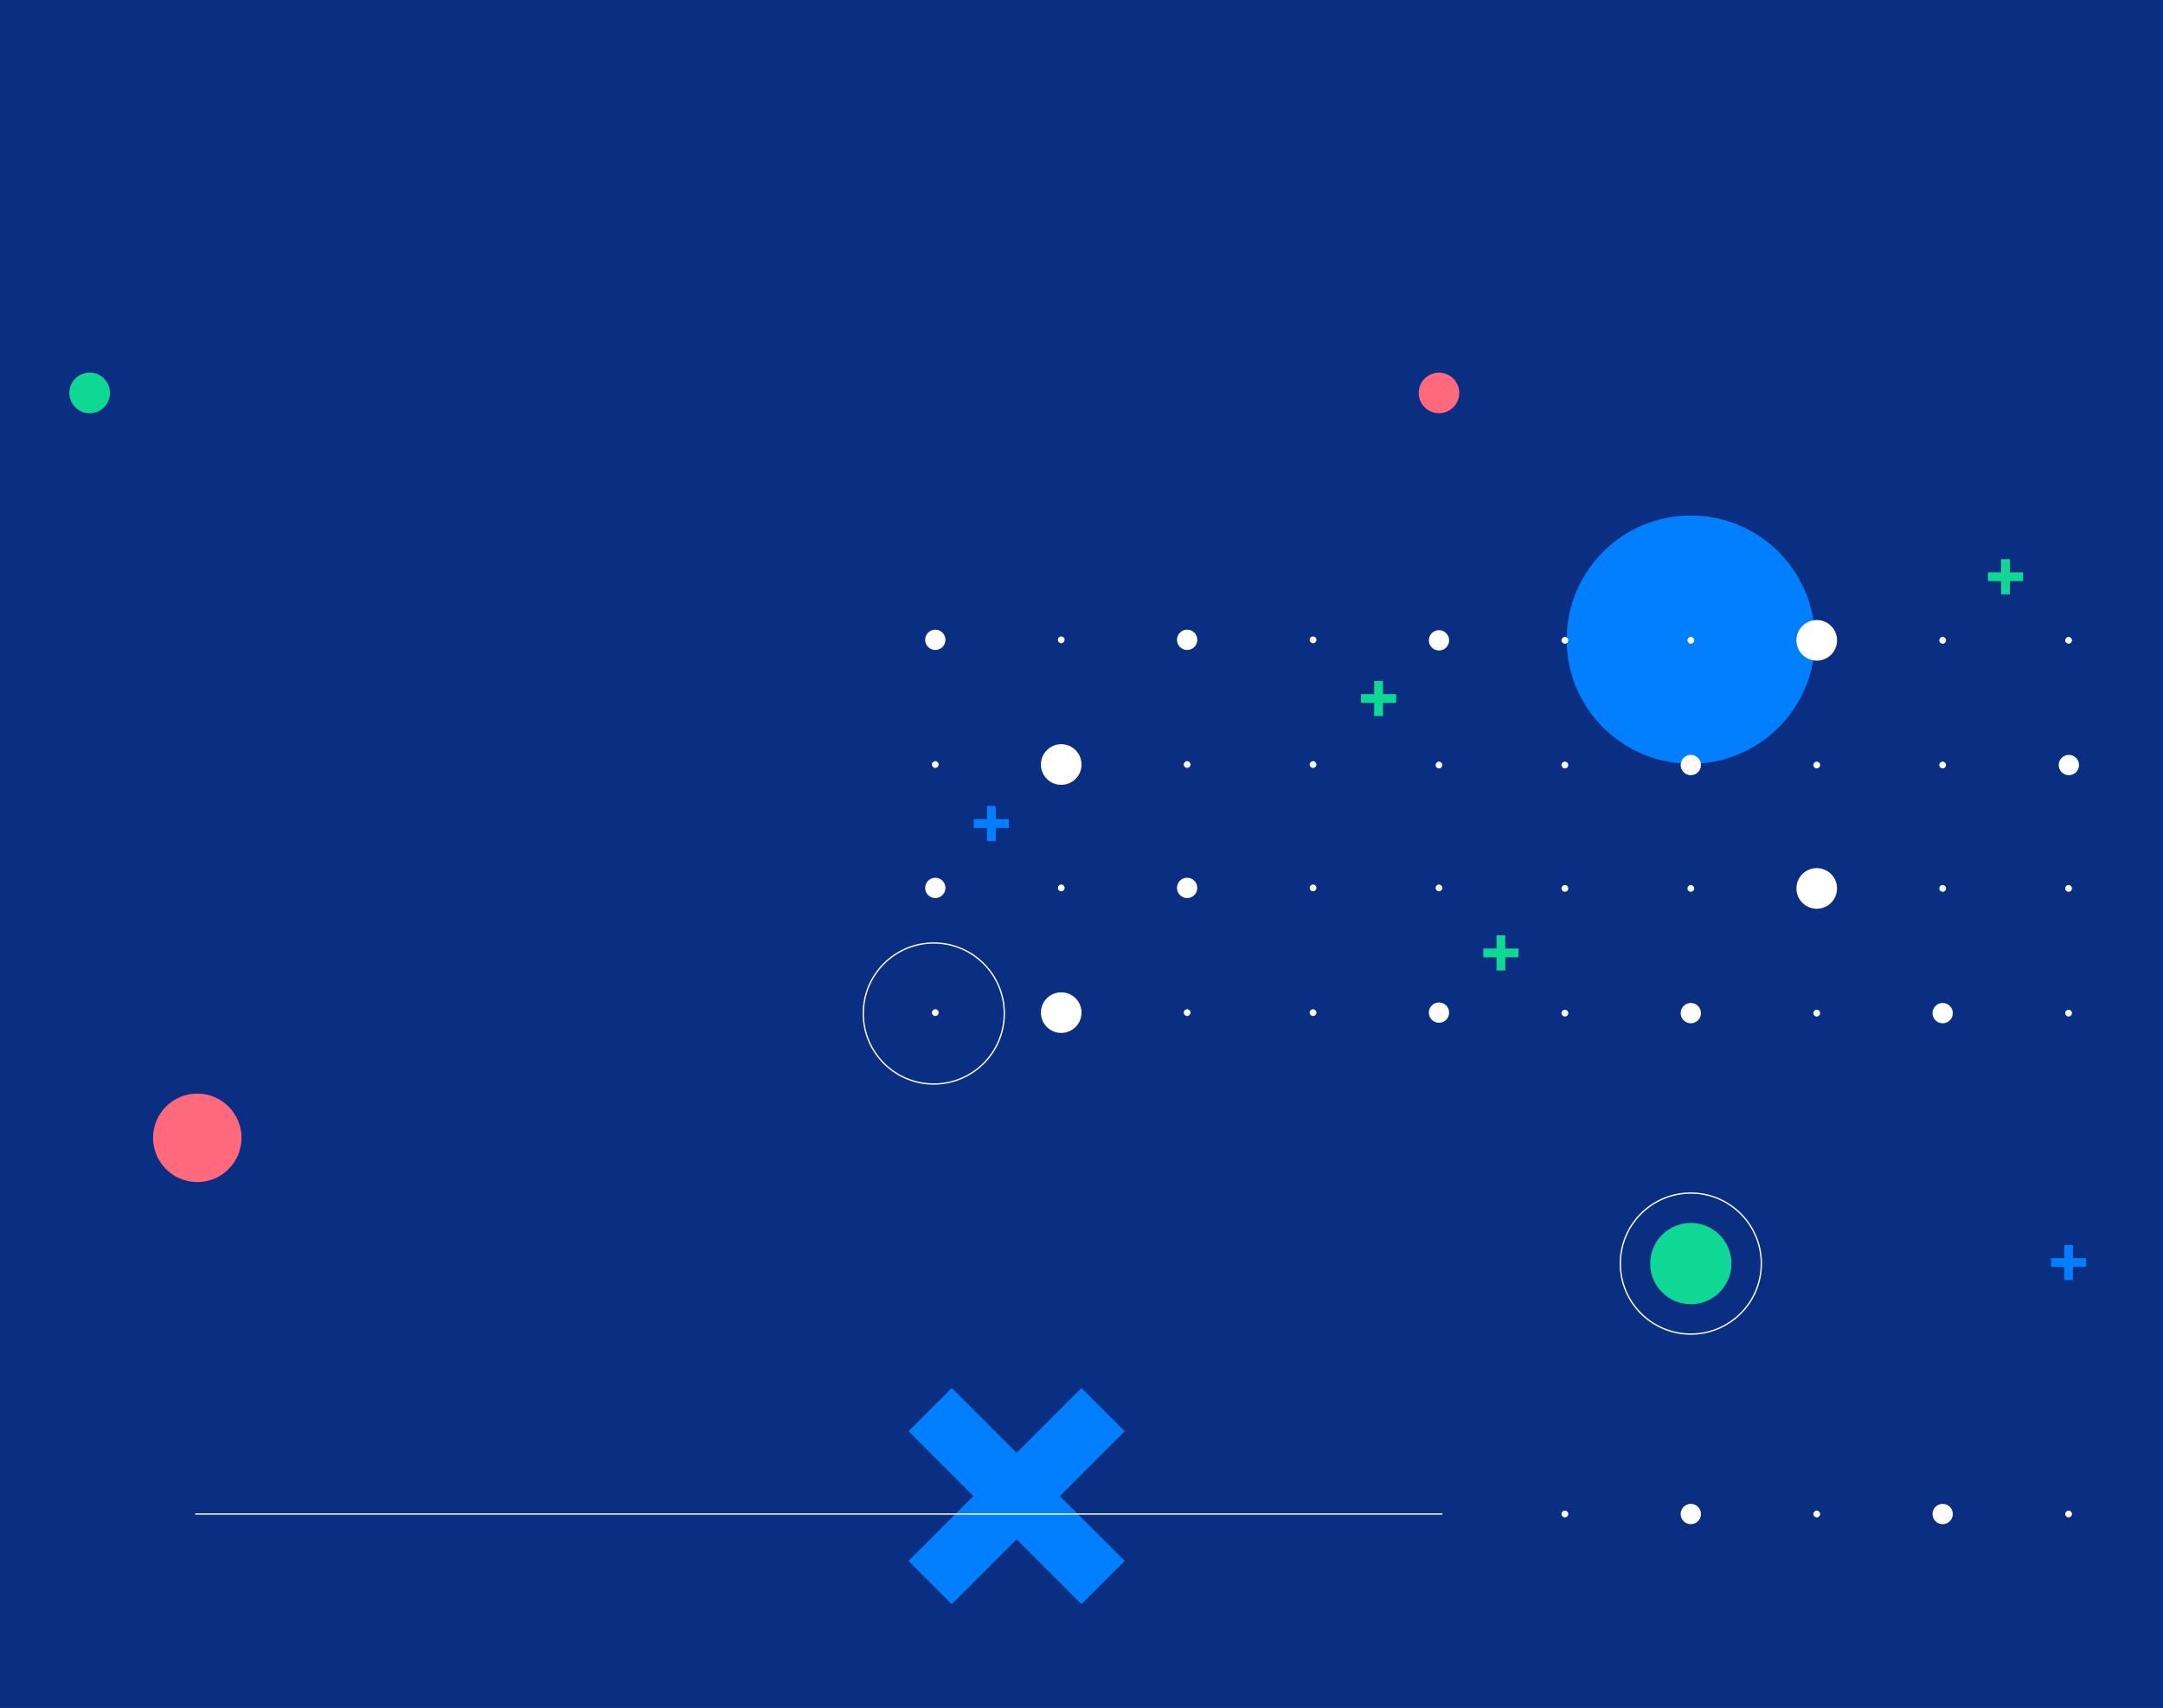
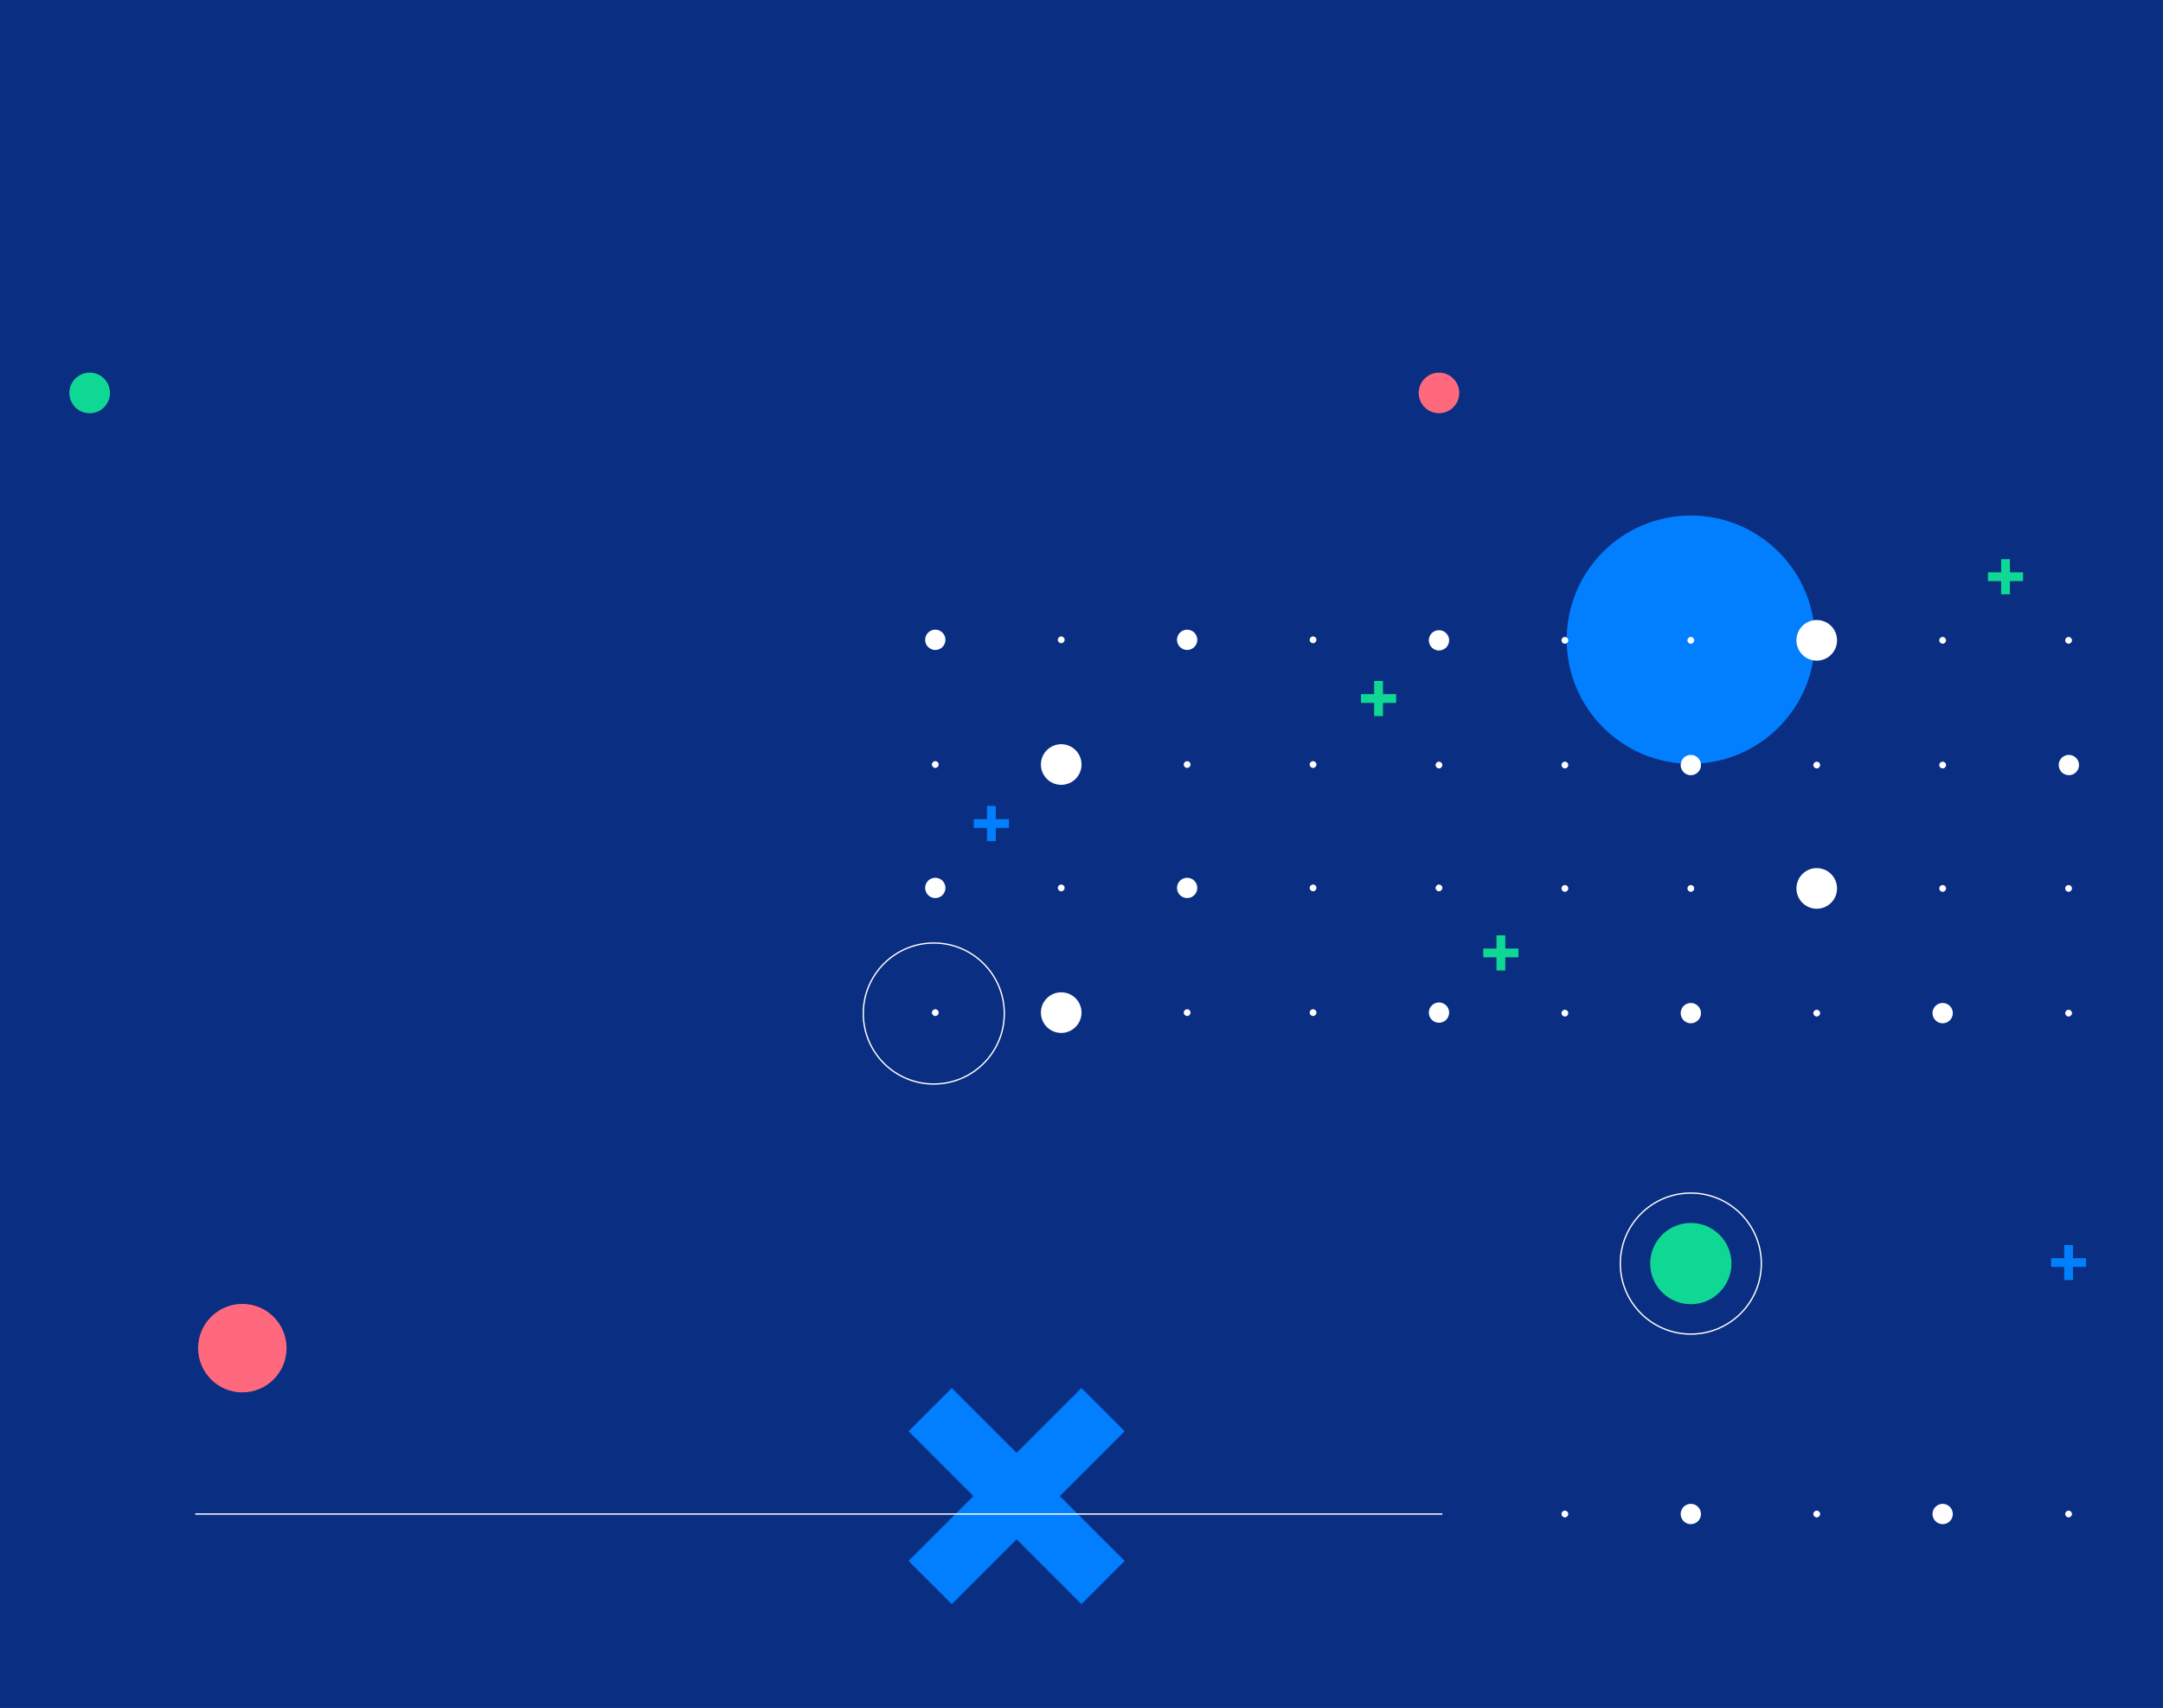
<svg xmlns="http://www.w3.org/2000/svg" width="1440px" height="1137px" viewBox="0 0 1440 1137" version="1.1">
  <defs />
-   <g id="Web" stroke="none" stroke-width="1" fill="none" fill-rule="evenodd">
-     <g id="Desktop-HD">
-       <g id="BG" transform="translate(-839, -29)">
-         <g id="Group" transform="translate(0, 29)">
-           <g id="Group-122">
-             <g id="Group-18">
-               <g id="hero-BG" transform="translate(839, 0)">
-                 <rect id="Rectangle-2" fill="#092E82" x="0" y="0" width="1440" height="1137" />
-                 <path d="M999.207,622.665 L999.207,646.061" id="Stroke-94" stroke="#0FD895" stroke-width="5.849" />
-                 <path d="M1010.905,634.362 L987.509,634.362" id="Stroke-96" stroke="#0FD895" stroke-width="5.849" />
-                 <path d="M917.773,476.709 L917.773,453.313" id="Stroke-148" stroke="#0FD895" stroke-width="5.849" />
-                 <path d="M906.075,465.01 L929.471,465.01" id="Stroke-150" stroke="#0FD895" stroke-width="5.849" />
-                 <path d="M1335.156,372.238 L1335.156,395.634" id="Stroke-90" stroke="#0FD895" stroke-width="5.849" />
-                 <path d="M1346.854,383.937 L1323.458,383.937" id="Stroke-92" stroke="#0FD895" stroke-width="5.849" />
-                 <path d="M1152.699,841.167 C1152.699,856.105 1140.589,868.215 1125.651,868.215 C1110.713,868.215 1098.603,856.105 1098.603,841.167 C1098.603,826.229 1110.713,814.119 1125.651,814.119 C1140.589,814.119 1152.699,826.229 1152.699,841.167" id="Fill-2" fill="#0FD895" />
-                 <path d="M1172.591,841.167 C1172.591,867.091 1151.575,888.106 1125.652,888.106 C1099.728,888.106 1078.712,867.091 1078.712,841.167 C1078.712,815.243 1099.728,794.228 1125.652,794.228 C1151.575,794.228 1172.591,815.243 1172.591,841.167 Z" id="Stroke-4" stroke="#FFFFFF" stroke-width="0.877" />
-                 <path d="M957.99,275.081 C950.534,275.081 944.49,269.037 944.49,261.581 C944.49,254.125 950.534,248.081 957.99,248.081 C965.445,248.081 971.49,254.125 971.49,261.581 C971.49,269.037 965.445,275.081 957.99,275.081" id="Fill-6" fill="#FF697E" />
-                 <path d="M668.606,674.699 C668.606,700.623 647.591,721.638 621.667,721.638 C595.742,721.638 574.727,700.623 574.727,674.699 C574.727,648.775 595.742,627.76 621.667,627.76 C647.591,627.76 668.606,648.775 668.606,674.699 Z" id="Stroke-8" stroke="#FFFFFF" stroke-width="0.877" />
-                 <path d="M1208.296,425.821 C1208.296,380.178 1171.295,343.176 1125.651,343.176 C1080.008,343.176 1043.007,380.178 1043.007,425.821 C1043.007,471.465 1080.008,508.466 1125.651,508.466 C1171.295,508.466 1208.296,471.465 1208.296,425.821" id="Fill-16" fill="#017FFF" />
-                 <path d="M160.788,757.465 C160.788,773.73 147.602,786.914 131.338,786.914 C115.073,786.914 101.888,773.73 101.888,757.465 C101.888,741.199 115.073,728.014 131.338,728.014 C147.602,728.014 160.788,741.199 160.788,757.465" id="Fill-18" fill="#FF697E" />
-                 <path d="M73.223,261.581 C73.223,269.05 67.168,275.105 59.699,275.105 C52.23,275.105 46.175,269.05 46.175,261.581 C46.175,254.112 52.23,248.057 59.699,248.057 C67.168,248.057 73.223,254.112 73.223,261.581" id="Fill-20" fill="#0FD895" />
-                 <path d="M1377.144,828.824 L1377.144,852.141" id="Stroke-22" stroke="#017FFF" stroke-width="5.829" />
-                 <path d="M1388.802,840.483 L1365.485,840.483" id="Stroke-24" stroke="#017FFF" stroke-width="5.829" />
-                 <path d="M734.34,938.391 L619.231,1053.5" id="Stroke-26" stroke="#017FFF" stroke-width="40.697" />
-                 <path d="M734.34,1053.501 L619.231,938.392" id="Stroke-28" stroke="#017FFF" stroke-width="40.697" />
-                 <path d="M957.99,511.542 C956.745,511.542 955.736,510.533 955.736,509.288 C955.736,508.043 956.745,507.034 957.99,507.034 C959.234,507.034 960.244,508.043 960.244,509.288 C960.244,510.533 959.234,511.542 957.99,511.542" id="Fill-32" fill="#FFFFFF" />
-                 <path d="M957.99,433.032 C954.255,433.032 951.227,430.004 951.227,426.27 C951.227,422.535 954.255,419.508 957.99,419.508 C961.724,419.508 964.752,422.535 964.752,426.27 C964.752,430.004 961.724,433.032 957.99,433.032" id="Fill-36" fill="#FFFFFF" />
-                 <path d="M1041.82,428.524 C1040.576,428.524 1039.566,427.514 1039.566,426.269 C1039.566,425.024 1040.576,424.015 1041.82,424.015 C1043.065,424.015 1044.074,425.024 1044.074,426.269 C1044.074,427.514 1043.065,428.524 1041.82,428.524" id="Fill-38" fill="#FFFFFF" />
-                 <path d="M1041.82,511.542 C1040.576,511.542 1039.566,510.533 1039.566,509.288 C1039.566,508.043 1040.576,507.034 1041.82,507.034 C1043.065,507.034 1044.074,508.043 1044.074,509.288 C1044.074,510.533 1043.065,511.542 1041.82,511.542" id="Fill-40" fill="#FFFFFF" />
-                 <path d="M1125.651,428.524 C1124.406,428.524 1123.397,427.514 1123.397,426.269 C1123.397,425.024 1124.406,424.015 1125.651,424.015 C1126.896,424.015 1127.905,425.024 1127.905,426.269 C1127.905,427.514 1126.896,428.524 1125.651,428.524" id="Fill-42" fill="#FFFFFF" />
-                 <path d="M1209.481,439.794 C1202.012,439.794 1195.958,433.739 1195.958,426.27 C1195.958,418.801 1202.012,412.746 1209.481,412.746 C1216.951,412.746 1223.005,418.801 1223.005,426.27 C1223.005,433.739 1216.951,439.794 1209.481,439.794" id="Fill-44" fill="#FFFFFF" />
-                 <path d="M1293.312,428.524 C1292.068,428.524 1291.059,427.514 1291.059,426.269 C1291.059,425.024 1292.068,424.015 1293.312,424.015 C1294.557,424.015 1295.566,425.024 1295.566,426.269 C1295.566,427.514 1294.557,428.524 1293.312,428.524" id="Fill-46" fill="#FFFFFF" />
-                 <path d="M1377.144,428.524 C1375.899,428.524 1374.89,427.514 1374.89,426.269 C1374.89,425.024 1375.899,424.015 1377.144,424.015 C1378.388,424.015 1379.398,425.024 1379.398,426.269 C1379.398,427.514 1378.388,428.524 1377.144,428.524" id="Fill-48" fill="#FFFFFF" />
-                 <path d="M1209.481,511.542 C1208.237,511.542 1207.227,510.533 1207.227,509.288 C1207.227,508.043 1208.237,507.034 1209.481,507.034 C1210.726,507.034 1211.736,508.043 1211.736,509.288 C1211.736,510.533 1210.726,511.542 1209.481,511.542" id="Fill-50" fill="#FFFFFF" />
-                 <path d="M1377.325,516.05 C1373.591,516.05 1370.563,513.023 1370.563,509.288 C1370.563,505.553 1373.591,502.526 1377.325,502.526 C1381.059,502.526 1384.087,505.553 1384.087,509.288 C1384.087,513.023 1381.059,516.05 1377.325,516.05" id="Fill-52" fill="#FFFFFF" />
-                 <path d="M1125.651,516.05 C1121.917,516.05 1118.889,513.023 1118.889,509.288 C1118.889,505.553 1121.917,502.526 1125.651,502.526 C1129.385,502.526 1132.413,505.553 1132.413,509.288 C1132.413,513.023 1129.385,516.05 1125.651,516.05" id="Fill-54" fill="#FFFFFF" />
-                 <path d="M1293.312,511.542 C1292.068,511.542 1291.059,510.533 1291.059,509.288 C1291.059,508.043 1292.068,507.034 1293.312,507.034 C1294.557,507.034 1295.566,508.043 1295.566,509.288 C1295.566,510.533 1294.557,511.542 1293.312,511.542" id="Fill-56" fill="#FFFFFF" />
-                 <path d="M1041.82,676.701 C1040.576,676.701 1039.566,675.691 1039.566,674.446 C1039.566,673.202 1040.576,672.192 1041.82,672.192 C1043.065,672.192 1044.074,673.202 1044.074,674.446 C1044.074,675.691 1043.065,676.701 1041.82,676.701" id="Fill-60" fill="#FFFFFF" />
-                 <path d="M1041.82,593.682 C1040.576,593.682 1039.566,592.673 1039.566,591.428 C1039.566,590.183 1040.576,589.174 1041.82,589.174 C1043.065,589.174 1044.074,590.183 1044.074,591.428 C1044.074,592.673 1043.065,593.682 1041.82,593.682" id="Fill-62" fill="#FFFFFF" />
-                 <path d="M1125.651,593.682 C1124.406,593.682 1123.397,592.673 1123.397,591.428 C1123.397,590.183 1124.406,589.174 1125.651,589.174 C1126.896,589.174 1127.905,590.183 1127.905,591.428 C1127.905,592.673 1126.896,593.682 1125.651,593.682" id="Fill-64" fill="#FFFFFF" />
-                 <path d="M1209.481,604.952 C1202.012,604.952 1195.958,598.897 1195.958,591.429 C1195.958,583.959 1202.012,577.905 1209.481,577.905 C1216.951,577.905 1223.005,583.959 1223.005,591.429 C1223.005,598.897 1216.951,604.952 1209.481,604.952" id="Fill-66" fill="#FFFFFF" />
-                 <path d="M1293.312,593.682 C1292.068,593.682 1291.059,592.673 1291.059,591.428 C1291.059,590.183 1292.068,589.174 1293.312,589.174 C1294.557,589.174 1295.566,590.183 1295.566,591.428 C1295.566,592.673 1294.557,593.682 1293.312,593.682" id="Fill-68" fill="#FFFFFF" />
-                 <path d="M1377.144,593.682 C1375.899,593.682 1374.89,592.673 1374.89,591.428 C1374.89,590.183 1375.899,589.174 1377.144,589.174 C1378.388,589.174 1379.398,590.183 1379.398,591.428 C1379.398,592.673 1378.388,593.682 1377.144,593.682" id="Fill-70" fill="#FFFFFF" />
-                 <path d="M1209.481,676.701 C1208.237,676.701 1207.227,675.691 1207.227,674.446 C1207.227,673.202 1208.237,672.192 1209.481,672.192 C1210.726,672.192 1211.736,673.202 1211.736,674.446 C1211.736,675.691 1210.726,676.701 1209.481,676.701" id="Fill-72" fill="#FFFFFF" />
-                 <path d="M1293.312,681.209 C1289.579,681.209 1286.551,678.182 1286.551,674.446 C1286.551,670.712 1289.579,667.685 1293.312,667.685 C1297.046,667.685 1300.074,670.712 1300.074,674.446 C1300.074,678.182 1297.046,681.209 1293.312,681.209" id="Fill-74" fill="#FFFFFF" />
-                 <path d="M1125.651,681.209 C1121.917,681.209 1118.889,678.182 1118.889,674.446 C1118.889,670.712 1121.917,667.685 1125.651,667.685 C1129.385,667.685 1132.413,670.712 1132.413,674.446 C1132.413,678.182 1129.385,681.209 1125.651,681.209" id="Fill-76" fill="#FFFFFF" />
-                 <path d="M1377.144,676.701 C1375.899,676.701 1374.89,675.691 1374.89,674.446 C1374.89,673.202 1375.899,672.192 1377.144,672.192 C1378.388,672.192 1379.398,673.202 1379.398,674.446 C1379.398,675.691 1378.388,676.701 1377.144,676.701" id="Fill-78" fill="#FFFFFF" />
-                 <path d="M1041.82,1010.141 C1040.576,1010.141 1039.566,1009.132 1039.566,1007.887 C1039.566,1006.642 1040.576,1005.633 1041.82,1005.633 C1043.065,1005.633 1044.074,1006.642 1044.074,1007.887 C1044.074,1009.132 1043.065,1010.141 1041.82,1010.141" id="Fill-80" fill="#FFFFFF" />
-                 <path d="M1209.481,1010.141 C1208.237,1010.141 1207.227,1009.132 1207.227,1007.887 C1207.227,1006.642 1208.237,1005.633 1209.481,1005.633 C1210.726,1005.633 1211.736,1006.642 1211.736,1007.887 C1211.736,1009.132 1210.726,1010.141 1209.481,1010.141" id="Fill-82" fill="#FFFFFF" />
-                 <path d="M1293.312,1014.649 C1289.579,1014.649 1286.551,1011.622 1286.551,1007.887 C1286.551,1004.153 1289.579,1001.126 1293.312,1001.126 C1297.046,1001.126 1300.074,1004.153 1300.074,1007.887 C1300.074,1011.622 1297.046,1014.649 1293.312,1014.649" id="Fill-84" fill="#FFFFFF" />
-                 <path d="M1125.651,1014.649 C1121.917,1014.649 1118.889,1011.622 1118.889,1007.887 C1118.889,1004.153 1121.917,1001.126 1125.651,1001.126 C1129.385,1001.126 1132.413,1004.153 1132.413,1007.887 C1132.413,1011.622 1129.385,1014.649 1125.651,1014.649" id="Fill-86" fill="#FFFFFF" />
-                 <path d="M1377.144,1010.141 C1375.899,1010.141 1374.89,1009.132 1374.89,1007.887 C1374.89,1006.642 1375.899,1005.633 1377.144,1005.633 C1378.388,1005.633 1379.398,1006.642 1379.398,1007.887 C1379.398,1009.132 1378.388,1010.141 1377.144,1010.141" id="Fill-88" fill="#FFFFFF" />
-                 <path d="M957.99,588.832 C959.234,588.832 960.244,589.841 960.244,591.086 C960.244,592.331 959.234,593.34 957.99,593.34 C956.745,593.34 955.736,592.331 955.736,591.086 C955.736,589.841 956.745,588.832 957.99,588.832" id="Fill-98" fill="#FFFFFF" />
-                 <path d="M957.99,667.342 C961.724,667.342 964.752,670.369 964.752,674.104 C964.752,677.838 961.724,680.865 957.99,680.865 C954.255,680.865 951.227,677.838 951.227,674.104 C951.227,670.369 954.255,667.342 957.99,667.342" id="Fill-102" fill="#FFFFFF" />
-                 <path d="M874.159,671.85 C875.404,671.85 876.413,672.859 876.413,674.104 C876.413,675.349 875.404,676.358 874.159,676.358 C872.914,676.358 871.905,675.349 871.905,674.104 C871.905,672.859 872.914,671.85 874.159,671.85" id="Fill-104" fill="#FFFFFF" />
-                 <path d="M874.159,588.832 C875.404,588.832 876.413,589.841 876.413,591.086 C876.413,592.331 875.404,593.34 874.159,593.34 C872.914,593.34 871.905,592.331 871.905,591.086 C871.905,589.841 872.914,588.832 874.159,588.832" id="Fill-106" fill="#FFFFFF" />
-                 <path d="M790.328,671.85 C791.573,671.85 792.582,672.859 792.582,674.104 C792.582,675.349 791.573,676.358 790.328,676.358 C789.084,676.358 788.074,675.349 788.074,674.104 C788.074,672.859 789.084,671.85 790.328,671.85" id="Fill-108" fill="#FFFFFF" />
-                 <path d="M706.498,660.581 C713.967,660.581 720.021,666.636 720.021,674.104 C720.021,681.573 713.967,687.629 706.498,687.629 C699.029,687.629 692.974,681.573 692.974,674.104 C692.974,666.636 699.029,660.581 706.498,660.581" id="Fill-114" fill="#FFFFFF" />
-                 <path d="M622.667,671.85 C623.912,671.85 624.921,672.859 624.921,674.104 C624.921,675.349 623.912,676.358 622.667,676.358 C621.422,676.358 620.413,675.349 620.413,674.104 C620.413,672.859 621.422,671.85 622.667,671.85" id="Fill-116" fill="#FFFFFF" />
-                 <path d="M706.498,588.832 C707.743,588.832 708.752,589.841 708.752,591.086 C708.752,592.331 707.743,593.34 706.498,593.34 C705.253,593.34 704.244,592.331 704.244,591.086 C704.244,589.841 705.253,588.832 706.498,588.832" id="Fill-118" fill="#FFFFFF" />
-                 <path d="M622.667,584.324 C626.402,584.324 629.429,587.351 629.429,591.086 C629.429,594.82 626.402,597.847 622.667,597.847 C618.933,597.847 615.905,594.82 615.905,591.086 C615.905,587.351 618.933,584.324 622.667,584.324" id="Fill-120" fill="#FFFFFF" />
-                 <path d="M790.328,584.324 C794.063,584.324 797.091,587.351 797.091,591.086 C797.091,594.82 794.063,597.847 790.328,597.847 C786.594,597.847 783.566,594.82 783.566,591.086 C783.566,587.351 786.594,584.324 790.328,584.324" id="Fill-122" fill="#FFFFFF" />
-                 <path d="M874.159,506.692 C875.404,506.692 876.413,507.701 876.413,508.946 C876.413,510.191 875.404,511.2 874.159,511.2 C872.914,511.2 871.905,510.191 871.905,508.946 C871.905,507.701 872.914,506.692 874.159,506.692" id="Fill-128" fill="#FFFFFF" />
-                 <path d="M874.159,423.673 C875.404,423.673 876.413,424.682 876.413,425.927 C876.413,427.172 875.404,428.181 874.159,428.181 C872.914,428.181 871.905,427.172 871.905,425.927 C871.905,424.682 872.914,423.673 874.159,423.673" id="Fill-130" fill="#FFFFFF" />
-                 <path d="M790.328,506.692 C791.573,506.692 792.582,507.701 792.582,508.946 C792.582,510.191 791.573,511.2 790.328,511.2 C789.084,511.2 788.074,510.191 788.074,508.946 C788.074,507.701 789.084,506.692 790.328,506.692" id="Fill-132" fill="#FFFFFF" />
-                 <path d="M706.498,495.422 C713.967,495.422 720.021,501.477 720.021,508.946 C720.021,516.415 713.967,522.47 706.498,522.47 C699.029,522.47 692.974,516.415 692.974,508.946 C692.974,501.477 699.029,495.422 706.498,495.422" id="Fill-134" fill="#FFFFFF" />
-                 <path d="M622.667,506.692 C623.912,506.692 624.921,507.701 624.921,508.946 C624.921,510.191 623.912,511.2 622.667,511.2 C621.422,511.2 620.413,510.191 620.413,508.946 C620.413,507.701 621.422,506.692 622.667,506.692" id="Fill-136" fill="#FFFFFF" />
-                 <path d="M706.498,423.673 C707.743,423.673 708.752,424.682 708.752,425.927 C708.752,427.172 707.743,428.181 706.498,428.181 C705.253,428.181 704.244,427.172 704.244,425.927 C704.244,424.682 705.253,423.673 706.498,423.673" id="Fill-138" fill="#FFFFFF" />
-                 <path d="M622.667,419.166 C626.402,419.166 629.429,422.193 629.429,425.928 C629.429,429.663 626.402,432.69 622.667,432.69 C618.933,432.69 615.905,429.663 615.905,425.928 C615.905,422.193 618.933,419.166 622.667,419.166" id="Fill-140" fill="#FFFFFF" />
-                 <path d="M790.328,419.166 C794.063,419.166 797.091,422.193 797.091,425.928 C797.091,429.663 794.063,432.69 790.328,432.69 C786.594,432.69 783.566,429.663 783.566,425.928 C783.566,422.193 786.594,419.166 790.328,419.166" id="Fill-142" fill="#FFFFFF" />
-                 <path d="M660,559.912 L660,536.516" id="Stroke-144" stroke="#017FFF" stroke-width="5.849" />
-                 <path d="M648.302,548.213 L671.698,548.213" id="Stroke-146" stroke="#017FFF" stroke-width="5.849" />
-                 <path d="M129.979,1007.887 L960.244,1007.887" id="Stroke-155" stroke="#FFFFFF" stroke-width="0.877" />
-               </g>
-             </g>
-           </g>
-         </g>
-       </g>
+   <g id="Page-1" stroke="none" stroke-width="1" fill="none" fill-rule="evenodd">
+     <g id="top-bg">
+       <rect id="Rectangle-2" fill="#092E82" fill-rule="nonzero" x="0" y="0" width="1440" height="1137" />
+       <path d="M999.207,622.665 L999.207,646.061" id="Stroke-94" stroke="#0FD895" stroke-width="5.849" />
+       <path d="M1010.905,634.362 L987.509,634.362" id="Stroke-96" stroke="#0FD895" stroke-width="5.849" />
+       <path d="M917.773,476.709 L917.773,453.313" id="Stroke-148" stroke="#0FD895" stroke-width="5.849" />
+       <path d="M906.075,465.01 L929.471,465.01" id="Stroke-150" stroke="#0FD895" stroke-width="5.849" />
+       <path d="M1335.156,372.238 L1335.156,395.634" id="Stroke-90" stroke="#0FD895" stroke-width="5.849" />
+       <path d="M1346.854,383.937 L1323.458,383.937" id="Stroke-92" stroke="#0FD895" stroke-width="5.849" />
+       <path d="M1152.699,841.167 C1152.699,856.105 1140.589,868.215 1125.651,868.215 C1110.713,868.215 1098.603,856.105 1098.603,841.167 C1098.603,826.229 1110.713,814.119 1125.651,814.119 C1140.589,814.119 1152.699,826.229 1152.699,841.167" id="Fill-2" fill="#0FD895" fill-rule="nonzero" />
+       <path d="M1172.591,841.167 C1172.591,867.091 1151.575,888.106 1125.652,888.106 C1099.728,888.106 1078.712,867.091 1078.712,841.167 C1078.712,815.243 1099.728,794.228 1125.652,794.228 C1151.575,794.228 1172.591,815.243 1172.591,841.167 Z" id="Stroke-4" stroke="#FFFFFF" stroke-width="0.877" />
+       <path d="M957.99,275.081 C950.534,275.081 944.49,269.037 944.49,261.581 C944.49,254.125 950.534,248.081 957.99,248.081 C965.445,248.081 971.49,254.125 971.49,261.581 C971.49,269.037 965.445,275.081 957.99,275.081" id="Fill-6" fill="#FF697E" fill-rule="nonzero" />
+       <path d="M668.606,674.699 C668.606,700.623 647.591,721.638 621.667,721.638 C595.742,721.638 574.727,700.623 574.727,674.699 C574.727,648.775 595.742,627.76 621.667,627.76 C647.591,627.76 668.606,648.775 668.606,674.699 Z" id="Stroke-8" stroke="#FFFFFF" stroke-width="0.877" />
+       <path d="M1208.296,425.821 C1208.296,380.178 1171.295,343.176 1125.651,343.176 C1080.008,343.176 1043.007,380.178 1043.007,425.821 C1043.007,471.465 1080.008,508.466 1125.651,508.466 C1171.295,508.466 1208.296,471.465 1208.296,425.821" id="Fill-16" fill="#017FFF" fill-rule="nonzero" />
+       <path d="M190.788,897.465 C190.788,913.73 177.602,926.914 161.338,926.914 C145.073,926.914 131.888,913.73 131.888,897.465 C131.888,881.199 145.073,868.014 161.338,868.014 C177.602,868.014 190.788,881.199 190.788,897.465" id="Fill-18" fill="#FF697E" fill-rule="nonzero" />
+       <path d="M73.223,261.581 C73.223,269.05 67.168,275.105 59.699,275.105 C52.23,275.105 46.175,269.05 46.175,261.581 C46.175,254.112 52.23,248.057 59.699,248.057 C67.168,248.057 73.223,254.112 73.223,261.581" id="Fill-20" fill="#0FD895" fill-rule="nonzero" />
+       <path d="M1377.144,828.824 L1377.144,852.141" id="Stroke-22" stroke="#017FFF" stroke-width="5.829" />
+       <path d="M1388.802,840.483 L1365.485,840.483" id="Stroke-24" stroke="#017FFF" stroke-width="5.829" />
+       <path d="M734.34,938.391 L619.231,1053.5" id="Stroke-26" stroke="#017FFF" stroke-width="40.697" />
+       <path d="M734.34,1053.501 L619.231,938.392" id="Stroke-28" stroke="#017FFF" stroke-width="40.697" />
+       <path d="M957.99,511.542 C956.745,511.542 955.736,510.533 955.736,509.288 C955.736,508.043 956.745,507.034 957.99,507.034 C959.234,507.034 960.244,508.043 960.244,509.288 C960.244,510.533 959.234,511.542 957.99,511.542" id="Fill-32" fill="#FFFFFF" fill-rule="nonzero" />
+       <path d="M957.99,433.032 C954.255,433.032 951.227,430.004 951.227,426.27 C951.227,422.535 954.255,419.508 957.99,419.508 C961.724,419.508 964.752,422.535 964.752,426.27 C964.752,430.004 961.724,433.032 957.99,433.032" id="Fill-36" fill="#FFFFFF" fill-rule="nonzero" />
+       <path d="M1041.82,428.524 C1040.576,428.524 1039.566,427.514 1039.566,426.269 C1039.566,425.024 1040.576,424.015 1041.82,424.015 C1043.065,424.015 1044.074,425.024 1044.074,426.269 C1044.074,427.514 1043.065,428.524 1041.82,428.524" id="Fill-38" fill="#FFFFFF" fill-rule="nonzero" />
+       <path d="M1041.82,511.542 C1040.576,511.542 1039.566,510.533 1039.566,509.288 C1039.566,508.043 1040.576,507.034 1041.82,507.034 C1043.065,507.034 1044.074,508.043 1044.074,509.288 C1044.074,510.533 1043.065,511.542 1041.82,511.542" id="Fill-40" fill="#FFFFFF" fill-rule="nonzero" />
+       <path d="M1125.651,428.524 C1124.406,428.524 1123.397,427.514 1123.397,426.269 C1123.397,425.024 1124.406,424.015 1125.651,424.015 C1126.896,424.015 1127.905,425.024 1127.905,426.269 C1127.905,427.514 1126.896,428.524 1125.651,428.524" id="Fill-42" fill="#FFFFFF" fill-rule="nonzero" />
+       <path d="M1209.481,439.794 C1202.012,439.794 1195.958,433.739 1195.958,426.27 C1195.958,418.801 1202.012,412.746 1209.481,412.746 C1216.951,412.746 1223.005,418.801 1223.005,426.27 C1223.005,433.739 1216.951,439.794 1209.481,439.794" id="Fill-44" fill="#FFFFFF" fill-rule="nonzero" />
+       <path d="M1293.312,428.524 C1292.068,428.524 1291.059,427.514 1291.059,426.269 C1291.059,425.024 1292.068,424.015 1293.312,424.015 C1294.557,424.015 1295.566,425.024 1295.566,426.269 C1295.566,427.514 1294.557,428.524 1293.312,428.524" id="Fill-46" fill="#FFFFFF" fill-rule="nonzero" />
+       <path d="M1377.144,428.524 C1375.899,428.524 1374.89,427.514 1374.89,426.269 C1374.89,425.024 1375.899,424.015 1377.144,424.015 C1378.388,424.015 1379.398,425.024 1379.398,426.269 C1379.398,427.514 1378.388,428.524 1377.144,428.524" id="Fill-48" fill="#FFFFFF" fill-rule="nonzero" />
+       <path d="M1209.481,511.542 C1208.237,511.542 1207.227,510.533 1207.227,509.288 C1207.227,508.043 1208.237,507.034 1209.481,507.034 C1210.726,507.034 1211.736,508.043 1211.736,509.288 C1211.736,510.533 1210.726,511.542 1209.481,511.542" id="Fill-50" fill="#FFFFFF" fill-rule="nonzero" />
+       <path d="M1377.325,516.05 C1373.591,516.05 1370.563,513.023 1370.563,509.288 C1370.563,505.553 1373.591,502.526 1377.325,502.526 C1381.059,502.526 1384.087,505.553 1384.087,509.288 C1384.087,513.023 1381.059,516.05 1377.325,516.05" id="Fill-52" fill="#FFFFFF" fill-rule="nonzero" />
+       <path d="M1125.651,516.05 C1121.917,516.05 1118.889,513.023 1118.889,509.288 C1118.889,505.553 1121.917,502.526 1125.651,502.526 C1129.385,502.526 1132.413,505.553 1132.413,509.288 C1132.413,513.023 1129.385,516.05 1125.651,516.05" id="Fill-54" fill="#FFFFFF" fill-rule="nonzero" />
+       <path d="M1293.312,511.542 C1292.068,511.542 1291.059,510.533 1291.059,509.288 C1291.059,508.043 1292.068,507.034 1293.312,507.034 C1294.557,507.034 1295.566,508.043 1295.566,509.288 C1295.566,510.533 1294.557,511.542 1293.312,511.542" id="Fill-56" fill="#FFFFFF" fill-rule="nonzero" />
+       <path d="M1041.82,676.701 C1040.576,676.701 1039.566,675.691 1039.566,674.446 C1039.566,673.202 1040.576,672.192 1041.82,672.192 C1043.065,672.192 1044.074,673.202 1044.074,674.446 C1044.074,675.691 1043.065,676.701 1041.82,676.701" id="Fill-60" fill="#FFFFFF" fill-rule="nonzero" />
+       <path d="M1041.82,593.682 C1040.576,593.682 1039.566,592.673 1039.566,591.428 C1039.566,590.183 1040.576,589.174 1041.82,589.174 C1043.065,589.174 1044.074,590.183 1044.074,591.428 C1044.074,592.673 1043.065,593.682 1041.82,593.682" id="Fill-62" fill="#FFFFFF" fill-rule="nonzero" />
+       <path d="M1125.651,593.682 C1124.406,593.682 1123.397,592.673 1123.397,591.428 C1123.397,590.183 1124.406,589.174 1125.651,589.174 C1126.896,589.174 1127.905,590.183 1127.905,591.428 C1127.905,592.673 1126.896,593.682 1125.651,593.682" id="Fill-64" fill="#FFFFFF" fill-rule="nonzero" />
+       <path d="M1209.481,604.952 C1202.012,604.952 1195.958,598.897 1195.958,591.429 C1195.958,583.959 1202.012,577.905 1209.481,577.905 C1216.951,577.905 1223.005,583.959 1223.005,591.429 C1223.005,598.897 1216.951,604.952 1209.481,604.952" id="Fill-66" fill="#FFFFFF" fill-rule="nonzero" />
+       <path d="M1293.312,593.682 C1292.068,593.682 1291.059,592.673 1291.059,591.428 C1291.059,590.183 1292.068,589.174 1293.312,589.174 C1294.557,589.174 1295.566,590.183 1295.566,591.428 C1295.566,592.673 1294.557,593.682 1293.312,593.682" id="Fill-68" fill="#FFFFFF" fill-rule="nonzero" />
+       <path d="M1377.144,593.682 C1375.899,593.682 1374.89,592.673 1374.89,591.428 C1374.89,590.183 1375.899,589.174 1377.144,589.174 C1378.388,589.174 1379.398,590.183 1379.398,591.428 C1379.398,592.673 1378.388,593.682 1377.144,593.682" id="Fill-70" fill="#FFFFFF" fill-rule="nonzero" />
+       <path d="M1209.481,676.701 C1208.237,676.701 1207.227,675.691 1207.227,674.446 C1207.227,673.202 1208.237,672.192 1209.481,672.192 C1210.726,672.192 1211.736,673.202 1211.736,674.446 C1211.736,675.691 1210.726,676.701 1209.481,676.701" id="Fill-72" fill="#FFFFFF" fill-rule="nonzero" />
+       <path d="M1293.312,681.209 C1289.579,681.209 1286.551,678.182 1286.551,674.446 C1286.551,670.712 1289.579,667.685 1293.312,667.685 C1297.046,667.685 1300.074,670.712 1300.074,674.446 C1300.074,678.182 1297.046,681.209 1293.312,681.209" id="Fill-74" fill="#FFFFFF" fill-rule="nonzero" />
+       <path d="M1125.651,681.209 C1121.917,681.209 1118.889,678.182 1118.889,674.446 C1118.889,670.712 1121.917,667.685 1125.651,667.685 C1129.385,667.685 1132.413,670.712 1132.413,674.446 C1132.413,678.182 1129.385,681.209 1125.651,681.209" id="Fill-76" fill="#FFFFFF" fill-rule="nonzero" />
+       <path d="M1377.144,676.701 C1375.899,676.701 1374.89,675.691 1374.89,674.446 C1374.89,673.202 1375.899,672.192 1377.144,672.192 C1378.388,672.192 1379.398,673.202 1379.398,674.446 C1379.398,675.691 1378.388,676.701 1377.144,676.701" id="Fill-78" fill="#FFFFFF" fill-rule="nonzero" />
+       <path d="M1041.82,1010.141 C1040.576,1010.141 1039.566,1009.132 1039.566,1007.887 C1039.566,1006.642 1040.576,1005.633 1041.82,1005.633 C1043.065,1005.633 1044.074,1006.642 1044.074,1007.887 C1044.074,1009.132 1043.065,1010.141 1041.82,1010.141" id="Fill-80" fill="#FFFFFF" fill-rule="nonzero" />
+       <path d="M1209.481,1010.141 C1208.237,1010.141 1207.227,1009.132 1207.227,1007.887 C1207.227,1006.642 1208.237,1005.633 1209.481,1005.633 C1210.726,1005.633 1211.736,1006.642 1211.736,1007.887 C1211.736,1009.132 1210.726,1010.141 1209.481,1010.141" id="Fill-82" fill="#FFFFFF" fill-rule="nonzero" />
+       <path d="M1293.312,1014.649 C1289.579,1014.649 1286.551,1011.622 1286.551,1007.887 C1286.551,1004.153 1289.579,1001.126 1293.312,1001.126 C1297.046,1001.126 1300.074,1004.153 1300.074,1007.887 C1300.074,1011.622 1297.046,1014.649 1293.312,1014.649" id="Fill-84" fill="#FFFFFF" fill-rule="nonzero" />
+       <path d="M1125.651,1014.649 C1121.917,1014.649 1118.889,1011.622 1118.889,1007.887 C1118.889,1004.153 1121.917,1001.126 1125.651,1001.126 C1129.385,1001.126 1132.413,1004.153 1132.413,1007.887 C1132.413,1011.622 1129.385,1014.649 1125.651,1014.649" id="Fill-86" fill="#FFFFFF" fill-rule="nonzero" />
+       <path d="M1377.144,1010.141 C1375.899,1010.141 1374.89,1009.132 1374.89,1007.887 C1374.89,1006.642 1375.899,1005.633 1377.144,1005.633 C1378.388,1005.633 1379.398,1006.642 1379.398,1007.887 C1379.398,1009.132 1378.388,1010.141 1377.144,1010.141" id="Fill-88" fill="#FFFFFF" fill-rule="nonzero" />
+       <path d="M957.99,588.832 C959.234,588.832 960.244,589.841 960.244,591.086 C960.244,592.331 959.234,593.34 957.99,593.34 C956.745,593.34 955.736,592.331 955.736,591.086 C955.736,589.841 956.745,588.832 957.99,588.832" id="Fill-98" fill="#FFFFFF" fill-rule="nonzero" />
+       <path d="M957.99,667.342 C961.724,667.342 964.752,670.369 964.752,674.104 C964.752,677.838 961.724,680.865 957.99,680.865 C954.255,680.865 951.227,677.838 951.227,674.104 C951.227,670.369 954.255,667.342 957.99,667.342" id="Fill-102" fill="#FFFFFF" fill-rule="nonzero" />
+       <path d="M874.159,671.85 C875.404,671.85 876.413,672.859 876.413,674.104 C876.413,675.349 875.404,676.358 874.159,676.358 C872.914,676.358 871.905,675.349 871.905,674.104 C871.905,672.859 872.914,671.85 874.159,671.85" id="Fill-104" fill="#FFFFFF" fill-rule="nonzero" />
+       <path d="M874.159,588.832 C875.404,588.832 876.413,589.841 876.413,591.086 C876.413,592.331 875.404,593.34 874.159,593.34 C872.914,593.34 871.905,592.331 871.905,591.086 C871.905,589.841 872.914,588.832 874.159,588.832" id="Fill-106" fill="#FFFFFF" fill-rule="nonzero" />
+       <path d="M790.328,671.85 C791.573,671.85 792.582,672.859 792.582,674.104 C792.582,675.349 791.573,676.358 790.328,676.358 C789.084,676.358 788.074,675.349 788.074,674.104 C788.074,672.859 789.084,671.85 790.328,671.85" id="Fill-108" fill="#FFFFFF" fill-rule="nonzero" />
+       <path d="M706.498,660.581 C713.967,660.581 720.021,666.636 720.021,674.104 C720.021,681.573 713.967,687.629 706.498,687.629 C699.029,687.629 692.974,681.573 692.974,674.104 C692.974,666.636 699.029,660.581 706.498,660.581" id="Fill-114" fill="#FFFFFF" fill-rule="nonzero" />
+       <path d="M622.667,671.85 C623.912,671.85 624.921,672.859 624.921,674.104 C624.921,675.349 623.912,676.358 622.667,676.358 C621.422,676.358 620.413,675.349 620.413,674.104 C620.413,672.859 621.422,671.85 622.667,671.85" id="Fill-116" fill="#FFFFFF" fill-rule="nonzero" />
+       <path d="M706.498,588.832 C707.743,588.832 708.752,589.841 708.752,591.086 C708.752,592.331 707.743,593.34 706.498,593.34 C705.253,593.34 704.244,592.331 704.244,591.086 C704.244,589.841 705.253,588.832 706.498,588.832" id="Fill-118" fill="#FFFFFF" fill-rule="nonzero" />
+       <path d="M622.667,584.324 C626.402,584.324 629.429,587.351 629.429,591.086 C629.429,594.82 626.402,597.847 622.667,597.847 C618.933,597.847 615.905,594.82 615.905,591.086 C615.905,587.351 618.933,584.324 622.667,584.324" id="Fill-120" fill="#FFFFFF" fill-rule="nonzero" />
+       <path d="M790.328,584.324 C794.063,584.324 797.091,587.351 797.091,591.086 C797.091,594.82 794.063,597.847 790.328,597.847 C786.594,597.847 783.566,594.82 783.566,591.086 C783.566,587.351 786.594,584.324 790.328,584.324" id="Fill-122" fill="#FFFFFF" fill-rule="nonzero" />
+       <path d="M874.159,506.692 C875.404,506.692 876.413,507.701 876.413,508.946 C876.413,510.191 875.404,511.2 874.159,511.2 C872.914,511.2 871.905,510.191 871.905,508.946 C871.905,507.701 872.914,506.692 874.159,506.692" id="Fill-128" fill="#FFFFFF" fill-rule="nonzero" />
+       <path d="M874.159,423.673 C875.404,423.673 876.413,424.682 876.413,425.927 C876.413,427.172 875.404,428.181 874.159,428.181 C872.914,428.181 871.905,427.172 871.905,425.927 C871.905,424.682 872.914,423.673 874.159,423.673" id="Fill-130" fill="#FFFFFF" fill-rule="nonzero" />
+       <path d="M790.328,506.692 C791.573,506.692 792.582,507.701 792.582,508.946 C792.582,510.191 791.573,511.2 790.328,511.2 C789.084,511.2 788.074,510.191 788.074,508.946 C788.074,507.701 789.084,506.692 790.328,506.692" id="Fill-132" fill="#FFFFFF" fill-rule="nonzero" />
+       <path d="M706.498,495.422 C713.967,495.422 720.021,501.477 720.021,508.946 C720.021,516.415 713.967,522.47 706.498,522.47 C699.029,522.47 692.974,516.415 692.974,508.946 C692.974,501.477 699.029,495.422 706.498,495.422" id="Fill-134" fill="#FFFFFF" fill-rule="nonzero" />
+       <path d="M622.667,506.692 C623.912,506.692 624.921,507.701 624.921,508.946 C624.921,510.191 623.912,511.2 622.667,511.2 C621.422,511.2 620.413,510.191 620.413,508.946 C620.413,507.701 621.422,506.692 622.667,506.692" id="Fill-136" fill="#FFFFFF" fill-rule="nonzero" />
+       <path d="M706.498,423.673 C707.743,423.673 708.752,424.682 708.752,425.927 C708.752,427.172 707.743,428.181 706.498,428.181 C705.253,428.181 704.244,427.172 704.244,425.927 C704.244,424.682 705.253,423.673 706.498,423.673" id="Fill-138" fill="#FFFFFF" fill-rule="nonzero" />
+       <path d="M622.667,419.166 C626.402,419.166 629.429,422.193 629.429,425.928 C629.429,429.663 626.402,432.69 622.667,432.69 C618.933,432.69 615.905,429.663 615.905,425.928 C615.905,422.193 618.933,419.166 622.667,419.166" id="Fill-140" fill="#FFFFFF" fill-rule="nonzero" />
+       <path d="M790.328,419.166 C794.063,419.166 797.091,422.193 797.091,425.928 C797.091,429.663 794.063,432.69 790.328,432.69 C786.594,432.69 783.566,429.663 783.566,425.928 C783.566,422.193 786.594,419.166 790.328,419.166" id="Fill-142" fill="#FFFFFF" fill-rule="nonzero" />
+       <path d="M660,559.912 L660,536.516" id="Stroke-144" stroke="#017FFF" stroke-width="5.849" />
+       <path d="M648.302,548.213 L671.698,548.213" id="Stroke-146" stroke="#017FFF" stroke-width="5.849" />
+       <path d="M129.979,1007.887 L960.244,1007.887" id="Stroke-155" stroke="#FFFFFF" stroke-width="0.877" />
    </g>
  </g>
</svg>
